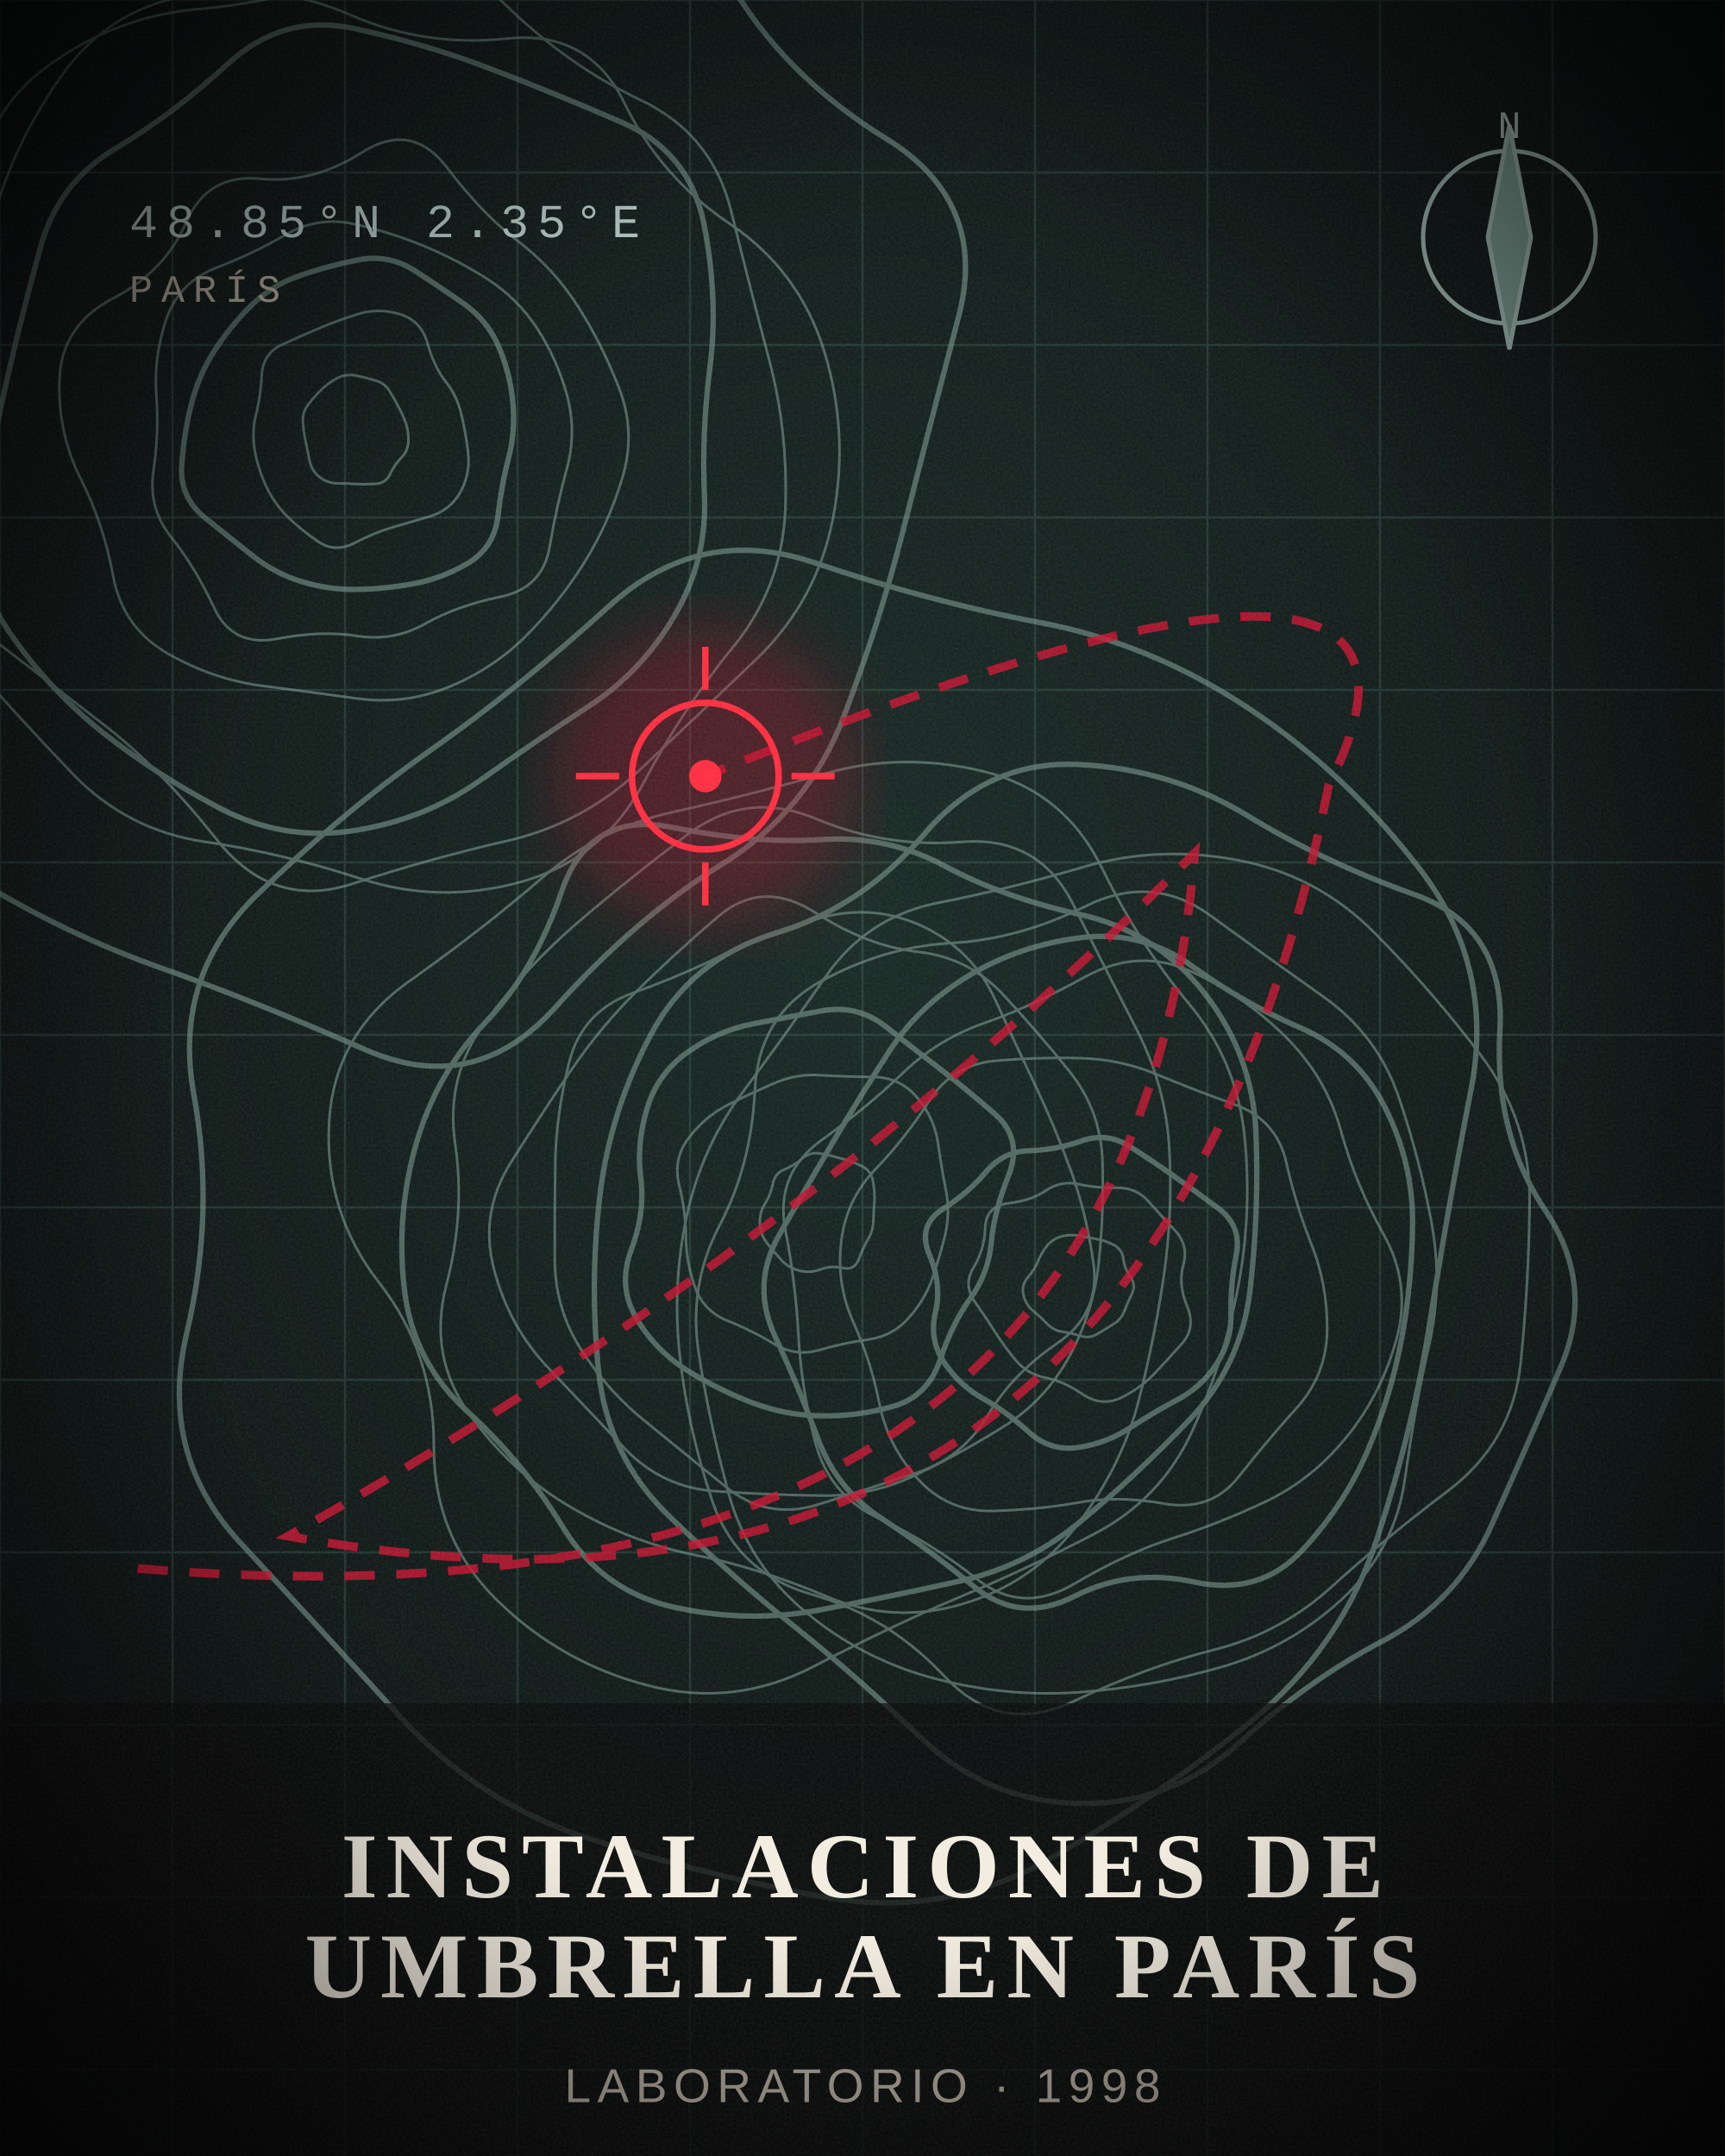
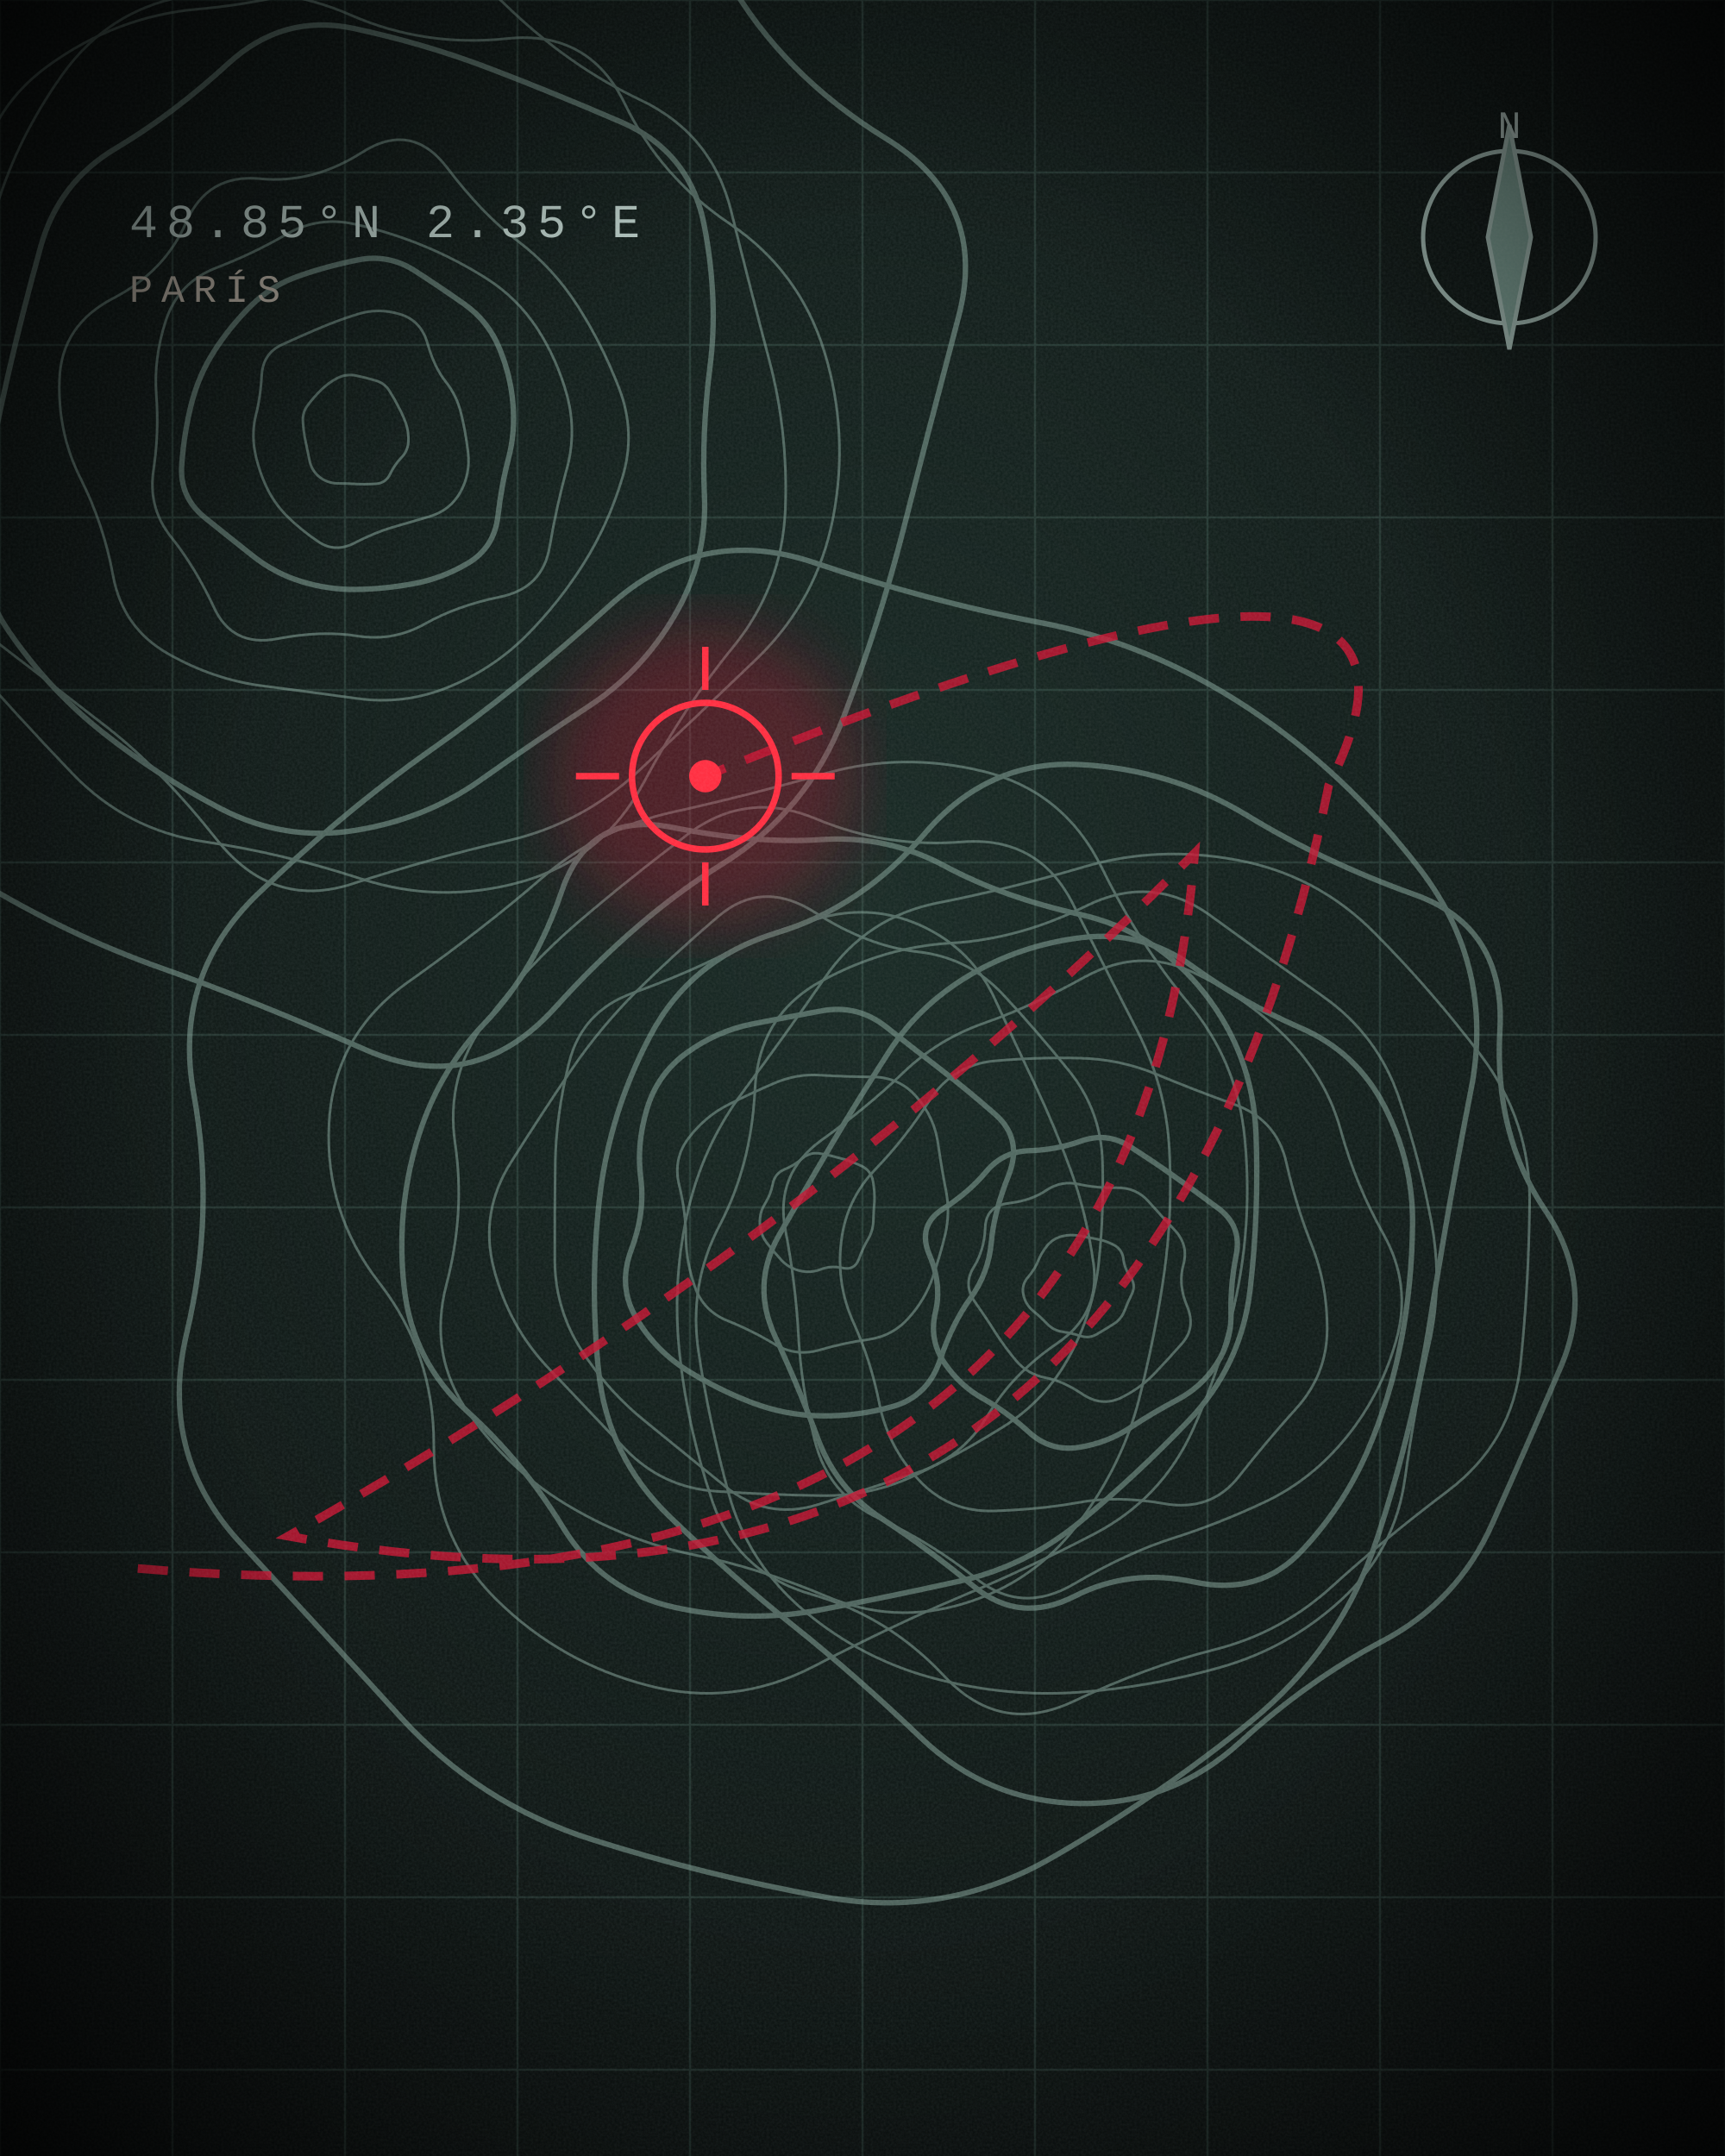
<svg xmlns="http://www.w3.org/2000/svg" viewBox="0 0 800 1000" width="800" height="1000" role="img" aria-label="Instalaciones de Umbrella en París">
  <defs>
    <radialGradient id="fondo" cx="50%" cy="42%" r="75%">
      <stop offset="0" stop-color="#26453b" />
      <stop offset=".6" stop-color="#0d1714" />
      <stop offset="1" stop-color="#050506" />
    </radialGradient>
    <radialGradient id="vineta" cx="50%" cy="50%" r="72%">
      <stop offset=".55" stop-color="#000" stop-opacity="0" />
      <stop offset="1" stop-color="#000" stop-opacity=".85" />
    </radialGradient>
    <filter id="grano" x="0" y="0" width="100%" height="100%">
      <feTurbulence type="fractalNoise" baseFrequency=".85" numOctaves="2" seed="82" />
      <feColorMatrix values="0 0 0 0 1  0 0 0 0 1  0 0 0 0 1  0 0 0 .09 0" />
    </filter>
    <filter id="brillo">
      <feGaussianBlur stdDeviation="14" />
    </filter>
  </defs>
  <rect width="800" height="1000" fill="url(#fondo)" />
  <rect width="800" height="1000" fill="#0a1310" opacity=".6" />
  <g stroke="#588073" stroke-width="1" opacity=".25">
    <line x1="0" y1="0" x2="0" y2="1000" />
    <line x1="80" y1="0" x2="80" y2="1000" />
    <line x1="160" y1="0" x2="160" y2="1000" />
    <line x1="240" y1="0" x2="240" y2="1000" />
    <line x1="320" y1="0" x2="320" y2="1000" />
    <line x1="400" y1="0" x2="400" y2="1000" />
    <line x1="480" y1="0" x2="480" y2="1000" />
    <line x1="560" y1="0" x2="560" y2="1000" />
    <line x1="640" y1="0" x2="640" y2="1000" />
    <line x1="720" y1="0" x2="720" y2="1000" />
    <line x1="800" y1="0" x2="800" y2="1000" />
    <line x1="0" y1="0" x2="800" y2="0" />
    <line x1="0" y1="80" x2="800" y2="80" />
    <line x1="0" y1="160" x2="800" y2="160" />
    <line x1="0" y1="240" x2="800" y2="240" />
    <line x1="0" y1="320" x2="800" y2="320" />
    <line x1="0" y1="400" x2="800" y2="400" />
    <line x1="0" y1="480" x2="800" y2="480" />
    <line x1="0" y1="560" x2="800" y2="560" />
    <line x1="0" y1="640" x2="800" y2="640" />
    <line x1="0" y1="720" x2="800" y2="720" />
    <line x1="0" y1="800" x2="800" y2="800" />
    <line x1="0" y1="880" x2="800" y2="880" />
    <line x1="0" y1="960" x2="800" y2="960" />
  </g>
  <g fill="none" stroke="#7f9e94" opacity=".55">
    <path d="M189.4 204.8 Q189.2 209.1 186.1 212.3 Q183.1 215.4 181 219.7 Q179 224.1 174.3 224.4 Q169.6 224.7 165.4 224.5 Q161.2 224.2 156.4 224.2 Q151.7 224.1 148 221.1 Q144.4 218.1 143.5 213.4 Q142.6 208.8 141.7 204.6 Q140.8 200.5 140.5 195.9 Q140.1 191.3 142.9 187.7 Q145.7 184 149 180.8 Q152.2 177.6 156.4 175.4 Q160.5 173.3 165.2 174.2 Q169.8 175.2 174.2 176.5 Q178.5 177.7 180.8 181.6 Q183.2 185.5 185 189.1 Q186.9 192.6 188.3 196.5 Q189.6 200.5 189.4 204.8Z" stroke-width="1.2" />
    <path d="M217.1 210.1 Q218.2 219.7 213.5 228.3 Q208.7 236.8 199.1 239.6 Q189.6 242.4 181.6 244.7 Q173.6 247.1 164.5 251.8 Q155.4 256.6 147.4 251.1 Q139.3 245.6 133 239.3 Q126.7 232.9 123.2 225 Q119.6 217.1 118.1 208.8 Q116.7 200.5 118.7 192.4 Q120.8 184.3 121.4 174.1 Q121.9 164 130.7 159.9 Q139.6 155.8 147.9 152.3 Q156.2 148.7 165.9 145.7 Q175.5 142.7 185.4 145.7 Q195.3 148.6 198.3 159.4 Q201.4 170.3 206.6 176.9 Q211.9 183.5 213.9 192 Q216 200.5 217.1 210.1Z" stroke-width="1.2" />
    <path d="M235.8 212.7 Q232.6 224.9 230.9 239.5 Q229.2 254 216.9 261.3 Q204.6 268.5 191.4 270.8 Q178.2 273.2 165.3 273.4 Q152.5 273.6 140 269.8 Q127.5 266 117.2 257.8 Q106.8 249.6 94.9 240 Q83.1 230.4 84.3 215.4 Q85.4 200.5 88.8 187.2 Q92.2 173.9 99.5 162.6 Q106.8 151.3 116.4 141.8 Q126 132.3 138.9 127.9 Q151.8 123.4 165.8 120.6 Q179.9 117.7 192.1 125.4 Q204.2 133.2 215.4 141.1 Q226.6 149.1 231.7 161.8 Q236.9 174.4 237.9 187.5 Q239 200.5 235.8 212.7Z" stroke-width="2.5" />
    <path d="M262.9 217.4 Q258.2 234.3 254.9 253.6 Q251.7 272.9 231.7 276.9 Q211.8 281 197.2 289.3 Q182.5 297.6 165.8 295 Q149.2 292.3 128.4 296.3 Q107.7 300.2 99.2 281.7 Q90.6 263.2 79.6 249.4 Q68.5 235.7 71.2 218.1 Q73.8 200.5 72.5 183.3 Q71.2 166.2 76.9 148.7 Q82.7 131.1 100.1 124.3 Q117.5 117.6 132.6 108.8 Q147.6 100.1 164.7 104 Q181.7 107.9 196.6 114.1 Q211.6 120.3 225.7 129.2 Q239.7 138.1 249.1 152.3 Q258.4 166.6 263 183.5 Q267.5 200.5 262.9 217.4Z" stroke-width="1.2" />
    <path d="M288.6 221.7 Q282.2 243 270.8 261.2 Q259.4 279.4 244.1 294.8 Q228.7 310.2 208.2 318.6 Q187.7 327 165.9 324 Q144.1 321 121.6 318.1 Q99.1 315.2 78.1 303.3 Q57 291.4 52.5 267.3 Q48.1 243.1 37.3 221.8 Q26.6 200.5 27.6 175.6 Q28.6 150.7 52.6 138.3 Q76.5 125.9 86.3 103.2 Q96.1 80.5 120.6 82.9 Q145 85.3 167.9 70.7 Q190.8 56.1 207.3 77.7 Q223.7 99.3 240 111.7 Q256.4 124.1 267.7 141.6 Q279 159.1 287 179.8 Q295.1 200.5 288.6 221.7Z" stroke-width="1.2" />
    <path d="M326.7 230.1 Q328 259.7 312.8 285.6 Q297.7 311.5 272.9 327.7 Q248.1 343.9 222.6 362 Q197 380.1 164.4 385.2 Q131.9 390.3 102.6 375.2 Q73.3 360 48 340 Q22.8 320.1 4.2 293 Q-14.4 265.9 -8.4 233.2 Q-2.4 200.5 4.1 172.3 Q10.6 144.2 18.9 114.3 Q27.2 84.5 53.7 68.8 Q80.2 53 105.7 29.6 Q131.1 6.2 164.1 13.2 Q197.1 20.3 226.7 31.6 Q256.3 42.9 288.3 56.7 Q320.2 70.5 326.7 105 Q333.2 139.4 329.3 169.9 Q325.4 200.5 326.7 230.1Z" stroke-width="2.5" />
    <path d="M386.5 239.4 Q379.2 278.3 351 305.5 Q322.8 332.6 296.5 357.3 Q270.2 382 235.2 390 Q200.2 398 163.2 410 Q126.3 421.9 100.6 389.5 Q74.9 357.1 50 337.6 Q25.1 318.2 -4.4 295.6 Q-33.8 273 -25.4 236.7 Q-16.9 200.5 -14.6 168.1 Q-12.3 135.8 -3.1 101.4 Q6.1 66.9 28.7 34.9 Q51.3 3 90 -2.5 Q128.6 -8 162.7 7 Q196.8 21.9 235 17.9 Q273.1 13.8 289.7 48 Q306.3 82.2 338.6 103.9 Q370.8 125.7 382.3 163.1 Q393.8 200.5 386.5 239.4Z" stroke-width="1.2" />
    <path d="M364.2 236.4 Q362.7 272.3 340 300.1 Q317.2 327.9 298.4 363.2 Q279.6 398.4 241.8 409 Q204 419.5 167.4 407.6 Q130.9 395.7 94.8 390.4 Q58.8 385.1 33.5 358.7 Q8.2 332.3 -16.6 304 Q-41.4 275.7 -29.2 238.1 Q-17 200.5 -14.8 168.1 Q-12.6 135.7 -11.1 94.7 Q-9.6 53.7 22.2 30.6 Q53.9 7.5 92 4.2 Q130.2 0.9 167.7 -12.6 Q205.3 -26 234.4 2.2 Q263.5 30.5 296.9 46.3 Q330.3 62.1 339.1 98 Q348 134 356.8 167.2 Q365.6 200.5 364.2 236.4Z" stroke-width="1.2" />
    <path d="M419.2 244.6 Q408 288.8 391.3 332.4 Q374.6 376.1 334.9 400.8 Q295.2 425.4 257.5 467.3 Q219.8 509.1 169.3 486.8 Q118.8 464.6 74.8 449 Q30.8 433.5 -10.6 408.2 Q-52.1 382.9 -78.2 340.8 Q-104.3 298.6 -102.7 249.5 Q-101.1 200.5 -101.2 151.9 Q-101.3 103.4 -66.9 69 Q-32.4 34.5 -8.8 -12.9 Q14.8 -60.3 64.2 -76.4 Q113.7 -92.5 164.8 -89.7 Q216 -86.8 264.2 -70.5 Q312.3 -54.1 337.6 -9.7 Q362.9 34.7 410.8 64.2 Q458.7 93.7 444.5 147.1 Q430.4 200.5 419.2 244.6Z" stroke-width="2.5" />
    <path d="M405 566.7 Q404.8 571.1 402.5 574.9 Q400.3 578.6 398.3 584 Q396.4 589.3 390.8 588.1 Q385.2 586.9 380.5 588.8 Q375.8 590.6 370.9 589.4 Q365.9 588.2 362.4 584.5 Q359 580.7 355.8 576.7 Q352.6 572.6 352.4 567.5 Q352.2 562.4 354.9 558.1 Q357.5 553.9 358.4 549.1 Q359.3 544.3 363.8 542.4 Q368.3 540.6 372.1 537.3 Q375.9 534.1 380.7 535.1 Q385.5 536 390 537.3 Q394.6 538.5 399.3 540.7 Q404.1 542.9 404.9 548.1 Q405.8 553.3 405.5 557.8 Q405.1 562.4 405 566.7Z" stroke-width="1.2" />
    <path d="M438.4 572.4 Q436 582.4 432.5 592.6 Q429 602.8 421.5 611.2 Q414 619.7 402.7 621.3 Q391.5 622.8 380.3 626.1 Q369 629.4 359.1 623.4 Q349.1 617.3 337.7 612.7 Q326.2 608.2 322.2 596.7 Q318.2 585.2 318.1 573.8 Q318.1 562.4 315 549.8 Q311.9 537.3 319.7 527.4 Q327.4 517.5 338.1 512.2 Q348.8 506.8 359.1 502.4 Q369.5 497.9 380.7 498.7 Q391.9 499.4 404.5 499.5 Q417.1 499.5 425.2 508.9 Q433.3 518.3 435 530.2 Q436.7 542 438.7 552.2 Q440.7 562.4 438.4 572.4Z" stroke-width="1.2" />
    <path d="M459.7 576.5 Q458.4 590.6 450.1 602.1 Q441.8 613.5 436 630.7 Q430.2 647.9 413.9 652.4 Q397.5 657 380.9 656.7 Q364.2 656.5 348.8 650.6 Q333.3 644.7 318.8 635.7 Q304.2 626.6 295.3 611.7 Q286.3 596.8 292.8 579.6 Q299.2 562.4 297.2 546.8 Q295.1 531.1 299.9 514.8 Q304.6 498.4 318.5 488.3 Q332.3 478.3 348.6 475 Q364.9 471.8 381.4 468.8 Q397.9 465.9 411.1 476.4 Q424.4 486.9 436.5 496.2 Q448.6 505.5 461.6 516.9 Q474.5 528.3 467.7 545.3 Q460.9 562.4 459.7 576.5Z" stroke-width="2.5" />
    <path d="M507.1 585.9 Q510.4 609.5 490.1 623.2 Q469.8 637 458.1 656.5 Q446.5 676 424.9 683.2 Q403.4 690.3 379.5 697.8 Q355.6 705.3 336.2 689.3 Q316.7 673.4 299.3 659.3 Q281.9 645.3 269.7 626.3 Q257.5 607.3 257.3 584.8 Q257.2 562.4 257.5 540 Q257.8 517.6 263.8 493.3 Q269.7 469.1 293.4 460.6 Q317.2 452.1 337.5 441.8 Q357.8 431.6 381.9 425.4 Q406.1 419.2 428.6 430 Q451 440.8 461.4 463.4 Q471.8 486 480.6 504.4 Q489.3 522.9 496.5 542.6 Q503.8 562.4 507.1 585.9Z" stroke-width="1.2" />
    <path d="M509.6 585.3 Q507.2 608.3 496 629 Q484.8 649.6 465.1 661.9 Q445.4 674.2 424.7 684.1 Q404.1 694.1 380.9 693.7 Q357.7 693.4 332.4 691.7 Q307.1 690.1 289.7 671.8 Q272.3 653.4 254.1 634.3 Q236 615.1 229.1 588.7 Q222.2 562.4 237.1 538.9 Q251.9 515.4 265.2 495.9 Q278.5 476.4 295.2 459.8 Q312 443.1 332.8 425.3 Q353.5 407.5 378.1 423.3 Q402.6 439 425.9 441.5 Q449.1 444.1 465.1 461.2 Q481 478.3 495.8 496.7 Q510.6 515.1 511.3 538.7 Q512 562.4 509.6 585.3Z" stroke-width="1.2" />
    <path d="M579.8 597.8 Q575.8 633.3 551.2 659 Q526.6 684.7 501.1 705.7 Q475.7 726.7 444 733.6 Q412.3 740.6 379.8 746.8 Q347.2 752.9 313.2 745.6 Q279.3 738.3 261 708.3 Q242.7 678.3 216.9 654.8 Q191.1 631.4 187.4 596.9 Q183.7 562.4 193.2 529.9 Q202.7 497.5 225.2 474.1 Q247.8 450.7 260.5 413.4 Q273.3 376 312 383.8 Q350.7 391.5 381.2 389.4 Q411.7 387.4 438.4 401.8 Q465.2 416.2 500.7 424.1 Q536.1 432 558.6 460.7 Q581.1 489.5 582.5 525.9 Q583.9 562.4 579.8 597.8Z" stroke-width="2.5" />
    <path d="M539.9 590.6 Q535.9 618.8 528.2 649.2 Q520.5 679.5 500.1 706.6 Q479.8 733.8 447.2 743.7 Q414.6 753.7 383.2 740.4 Q351.8 727.1 322.1 721.2 Q292.5 715.3 264.8 699.1 Q237.1 683 217.7 655.9 Q198.3 628.8 207.1 595.6 Q215.8 562.4 211.1 530.6 Q206.4 498.9 225.5 473.4 Q244.5 448 268 427.8 Q291.5 407.7 318.9 387 Q346.3 366.3 378.5 379.8 Q410.6 393.3 446.2 390.5 Q481.7 387.7 497.6 419.3 Q513.5 451 527.2 477.6 Q540.8 504.1 542.3 533.2 Q543.9 562.4 539.9 590.6Z" stroke-width="1.2" />
    <path d="M574.3 596.4 Q567.9 630.4 553.4 662.7 Q539 695 507.6 711.4 Q476.3 727.7 445.4 740.6 Q414.6 753.6 377.4 772.9 Q340.3 792.2 300.3 781.7 Q260.2 771.3 230.6 742.3 Q201 713.3 201.2 670.5 Q201.3 627.7 175.9 595 Q150.5 562.4 152.6 521.2 Q154.7 480 189.4 455.4 Q224.1 430.8 251 407.5 Q277.9 384.1 312.3 376.6 Q346.7 369 382.6 358.8 Q418.5 348.6 456.1 357.8 Q493.6 367 511.1 402.7 Q528.6 438.3 551.2 465.3 Q573.7 492.2 577.2 527.3 Q580.7 562.4 574.3 596.4Z" stroke-width="1.2" />
    <path d="M663.3 612.3 Q655.5 662.3 638.7 713.5 Q621.9 764.6 579.5 798.9 Q537.2 833.2 487.9 861.6 Q438.6 890 382.6 879.9 Q326.6 869.8 274.5 853.2 Q222.4 836.7 185.9 796.6 Q149.4 756.5 111.3 715.4 Q73.3 674.3 86.6 618.3 Q99.9 562.4 89.9 507.6 Q79.9 452.8 119.6 414.6 Q159.3 376.4 199.9 347.8 Q240.5 319.3 282.5 281.1 Q324.5 243 377.7 261 Q430.8 279 482 288.7 Q533.3 298.3 578.7 328.3 Q624.1 358.2 658.7 403.4 Q693.3 448.6 682.2 505.5 Q671.1 562.4 663.3 612.3Z" stroke-width="2.5" />
    <path d="M525 600 Q523 604 521.5 608 Q519.9 612 516.3 614.2 Q512.7 616.5 508.9 618.7 Q505.2 621 501 619.6 Q496.8 618.3 492.7 617.7 Q488.6 617.1 485.7 614.1 Q482.8 611 479.2 608.1 Q475.6 605.1 474.6 600.5 Q473.6 595.9 476.9 592.2 Q480.1 588.4 481.5 584.7 Q483 581 485.7 577.7 Q488.4 574.5 492.5 573.4 Q496.6 572.4 500.6 573.2 Q504.6 574 508.6 574.7 Q512.6 575.4 516.5 577.4 Q520.4 579.4 521 583.9 Q521.5 588.4 524.2 592.2 Q526.9 595.9 525 600Z" stroke-width="1.2" />
    <path d="M550.5 605.7 Q554.7 615.6 548.3 623 Q541.8 630.4 535.2 637.3 Q528.6 644.1 519.7 648.4 Q510.8 652.6 501.8 646.5 Q492.9 640.5 484.8 639 Q476.8 637.5 471.4 631.3 Q466.1 625 461.8 618.3 Q457.6 611.6 452.1 603.8 Q446.6 595.9 451.5 587.9 Q456.5 579.8 456.9 569.6 Q457.2 559.4 467.7 558.1 Q478.2 556.9 485.2 552.1 Q492.2 547.4 500.5 549.3 Q508.7 551.1 517.8 550.9 Q526.9 550.7 532.8 557.4 Q538.7 564.1 545 570.8 Q551.3 577.6 548.8 586.7 Q546.3 595.9 550.5 605.7Z" stroke-width="1.2" />
    <path d="M570.9 608.8 Q571.3 621.6 564.3 632.5 Q557.3 643.3 546.1 649.2 Q534.9 655.1 524.3 662.1 Q513.7 669.2 500.4 671.3 Q487.1 673.4 477 664.1 Q466.8 654.8 455.9 648.7 Q445.1 642.7 437.9 632 Q430.8 621.4 433.8 608.7 Q436.9 595.9 431.1 582.2 Q425.2 568.4 437.4 560.7 Q449.5 552.9 457.3 543.5 Q465.1 534.1 477.4 533.7 Q489.7 533.4 501.5 529.2 Q513.3 525.1 523.7 531.6 Q534.1 538.2 543.7 545 Q553.4 551.8 564.7 560.2 Q576.1 568.5 573.3 582.2 Q570.6 595.9 570.9 608.8Z" stroke-width="2.5" />
    <path d="M615.5 616.8 Q615.3 637.6 601.3 653.1 Q587.3 668.6 574.5 684.9 Q561.6 701.3 539.8 697.4 Q518 693.6 500.2 696.9 Q482.4 700.1 461.1 700.8 Q439.8 701.5 425.8 686.1 Q411.7 670.7 407.8 650.9 Q403.9 631.2 395.9 613.6 Q387.8 595.9 390.1 576.2 Q392.3 556.5 406.1 542.2 Q419.8 528 430.8 510.8 Q441.7 493.7 461.9 492 Q482.1 490.3 500.7 490.8 Q519.2 491.2 536.2 498.2 Q553.1 505.3 572.6 512.3 Q592.1 519.3 596.6 539.4 Q601.1 559.4 608.4 577.7 Q615.6 595.9 615.5 616.8Z" stroke-width="1.2" />
    <path d="M647.6 621.3 Q640.5 646.8 624.5 666.5 Q608.5 686.3 586.7 696.6 Q564.8 706.9 543.8 713.5 Q522.7 720.2 498.2 734.6 Q473.8 749 452.8 732.2 Q431.8 715.5 408.1 704.5 Q384.3 693.6 377.9 668.3 Q371.5 643 370.3 619.5 Q369.1 595.9 364.2 570.2 Q359.4 544.5 380.9 528.9 Q402.4 513.4 418.7 497.7 Q435 482 456.5 474.5 Q478 467 503.2 453.1 Q528.4 439.3 553.1 450.9 Q577.8 462.4 596.5 481.2 Q615.2 499.9 621.9 524.6 Q628.7 549.4 641.7 572.6 Q654.7 595.9 647.6 621.3Z" stroke-width="1.2" />
    <path d="M649.8 622.1 Q644.8 648.3 634 673.5 Q623.1 698.6 603.6 719.4 Q584.1 740.2 554 733.8 Q523.9 727.3 498.5 740.3 Q473 753.4 451.6 735.8 Q430.2 718.2 409 704.4 Q387.9 690.7 379.2 667 Q370.4 643.4 359.4 619.7 Q348.3 595.9 361.3 572.9 Q374.4 549.9 386.2 529.9 Q398.1 509.8 412.1 488.1 Q426 466.4 449.5 452.4 Q473 438.4 501.4 434.9 Q529.8 431.4 553 448.2 Q576.3 465.1 602.8 476.6 Q629.4 488 642.4 513.8 Q655.4 539.6 655.1 567.8 Q654.8 595.9 649.8 622.1Z" stroke-width="2.5" />
    <path d="M662.7 624.2 Q656.2 652.5 651.6 685.6 Q647.1 718.7 622.6 741.5 Q598 764.3 565.8 773.4 Q533.7 782.5 500.4 784.9 Q467 787.3 433.7 778.6 Q400.3 769.9 373.5 747.6 Q346.7 725.2 337.7 691.9 Q328.7 658.5 324 627.2 Q319.2 595.9 333.8 568.2 Q348.4 540.5 350.1 505.7 Q351.7 470.8 381 455 Q410.2 439.1 441.4 437.4 Q472.5 435.6 503.5 420.3 Q534.4 405 561.4 424.7 Q588.3 444.3 613.6 462.2 Q638.9 480 648.8 509.2 Q658.7 538.5 663.9 567.2 Q669.2 595.9 662.7 624.2Z" stroke-width="1.2" />
    <path d="M705.2 632.4 Q701.4 668.9 671.5 691.5 Q641.6 714.1 617.8 735.8 Q594 757.5 563 765.2 Q532 773 497.9 789.1 Q463.9 805.2 437.9 777.4 Q412 749.7 376.7 739.6 Q341.5 729.6 330.2 695.8 Q318.9 662.1 315.3 629 Q311.6 595.9 318.5 564 Q325.4 532.1 344.5 506.5 Q363.6 480.9 382.9 453 Q402.2 425.1 435.3 418.7 Q468.4 412.2 502.6 402.1 Q536.7 392 573.7 398.9 Q610.6 405.7 637.2 432.4 Q663.8 459.1 686.8 489.5 Q709.8 519.9 709.4 557.9 Q709 595.9 705.2 632.4Z" stroke-width="1.2" />
    <path d="M724 633.6 Q707.9 671.3 691.9 707.1 Q675.9 742.9 641.3 761.1 Q606.6 779.3 575 808.2 Q543.3 837.1 500.9 836.5 Q458.5 835.8 427.4 806.3 Q396.4 776.7 367.9 754 Q339.5 731.3 310.6 703.5 Q281.7 675.7 277.6 635.8 Q273.5 595.9 278 556.2 Q282.5 516.5 301.5 480.5 Q320.4 444.6 360.1 432.7 Q399.7 420.8 428.8 386.7 Q457.9 352.5 500.4 354.6 Q543 356.7 578.5 378.3 Q613.9 399.9 656.2 415 Q698.4 430.1 695.6 478.1 Q692.9 526 716.4 561 Q740 595.9 724 633.6Z" stroke-width="2.5" />
  </g>
  <path d="M63.9 727.5 Q522.9 765.8 554.1 395.6 Q374.9 576.7 133.6 712.5 Q531.9 785.1 616.2 364.3 Q694.8 209.7 327.1 360" fill="none" stroke="#c8102e" stroke-width="4" stroke-dasharray="14 10" opacity=".8" />
  <circle cx="327.1" cy="360" r="70" fill="#c8102e" opacity=".3" filter="url(#brillo)" />
  <g stroke="#ff2a3d" stroke-width="3" fill="none">
    <circle cx="327.1" cy="360" r="34" />
    <circle cx="327.1" cy="360" r="6" fill="#ff2a3d" />
    <line x1="267.1" y1="360" x2="287.1" y2="360" />
    <line x1="367.1" y1="360" x2="387.1" y2="360" />
    <line x1="327.1" y1="300" x2="327.1" y2="320" />
    <line x1="327.1" y1="400" x2="327.1" y2="420" />
  </g>
  <g transform="translate(700 110)" fill="none" stroke="#9db5ad" stroke-width="2">
    <circle r="40" />
    <path d="M0 -52 L10 0 L0 52 L-10 0 Z" fill="#75978c" />
  </g>
  <text x="700" y="64" text-anchor="middle" font-family="'Share Tech Mono', Consolas, 'Courier New', monospace" font-size="18" fill="#b0c3bd">N</text>
  <text x="60" y="110" font-family="'Share Tech Mono', Consolas, 'Courier New', monospace" font-size="22" letter-spacing="4" fill="#b0c3bd">48.85°N  2.35°E</text>
  <text x="60" y="140" font-family="'Share Tech Mono', Consolas, 'Courier New', monospace" font-size="18" letter-spacing="4" fill="#a8a094">PARÍS</text>
-   <rect x="0" y="790" width="800" height="210" fill="#050506" opacity=".72" />
-   <text x="400" y="880" text-anchor="middle" font-family="Cinzel, 'Trajan Pro', Georgia, 'Times New Roman', serif" font-size="43" font-weight="900" letter-spacing="4" fill="#f2ecdf">INSTALACIONES DE</text>
-   <text x="400" y="926.4" text-anchor="middle" font-family="Cinzel, 'Trajan Pro', Georgia, 'Times New Roman', serif" font-size="43" font-weight="900" letter-spacing="4" fill="#f2ecdf">UMBRELLA EN PARÍS</text>
-   <text x="400" y="975" text-anchor="middle" font-family="Oswald, 'Arial Narrow', 'Segoe UI', Arial, sans-serif" font-size="22" letter-spacing="3" fill="#a8a094">LABORATORIO · 1998</text>
  <rect width="800" height="1000" filter="url(#grano)" />
  <rect width="800" height="1000" fill="url(#vineta)" />
</svg>
